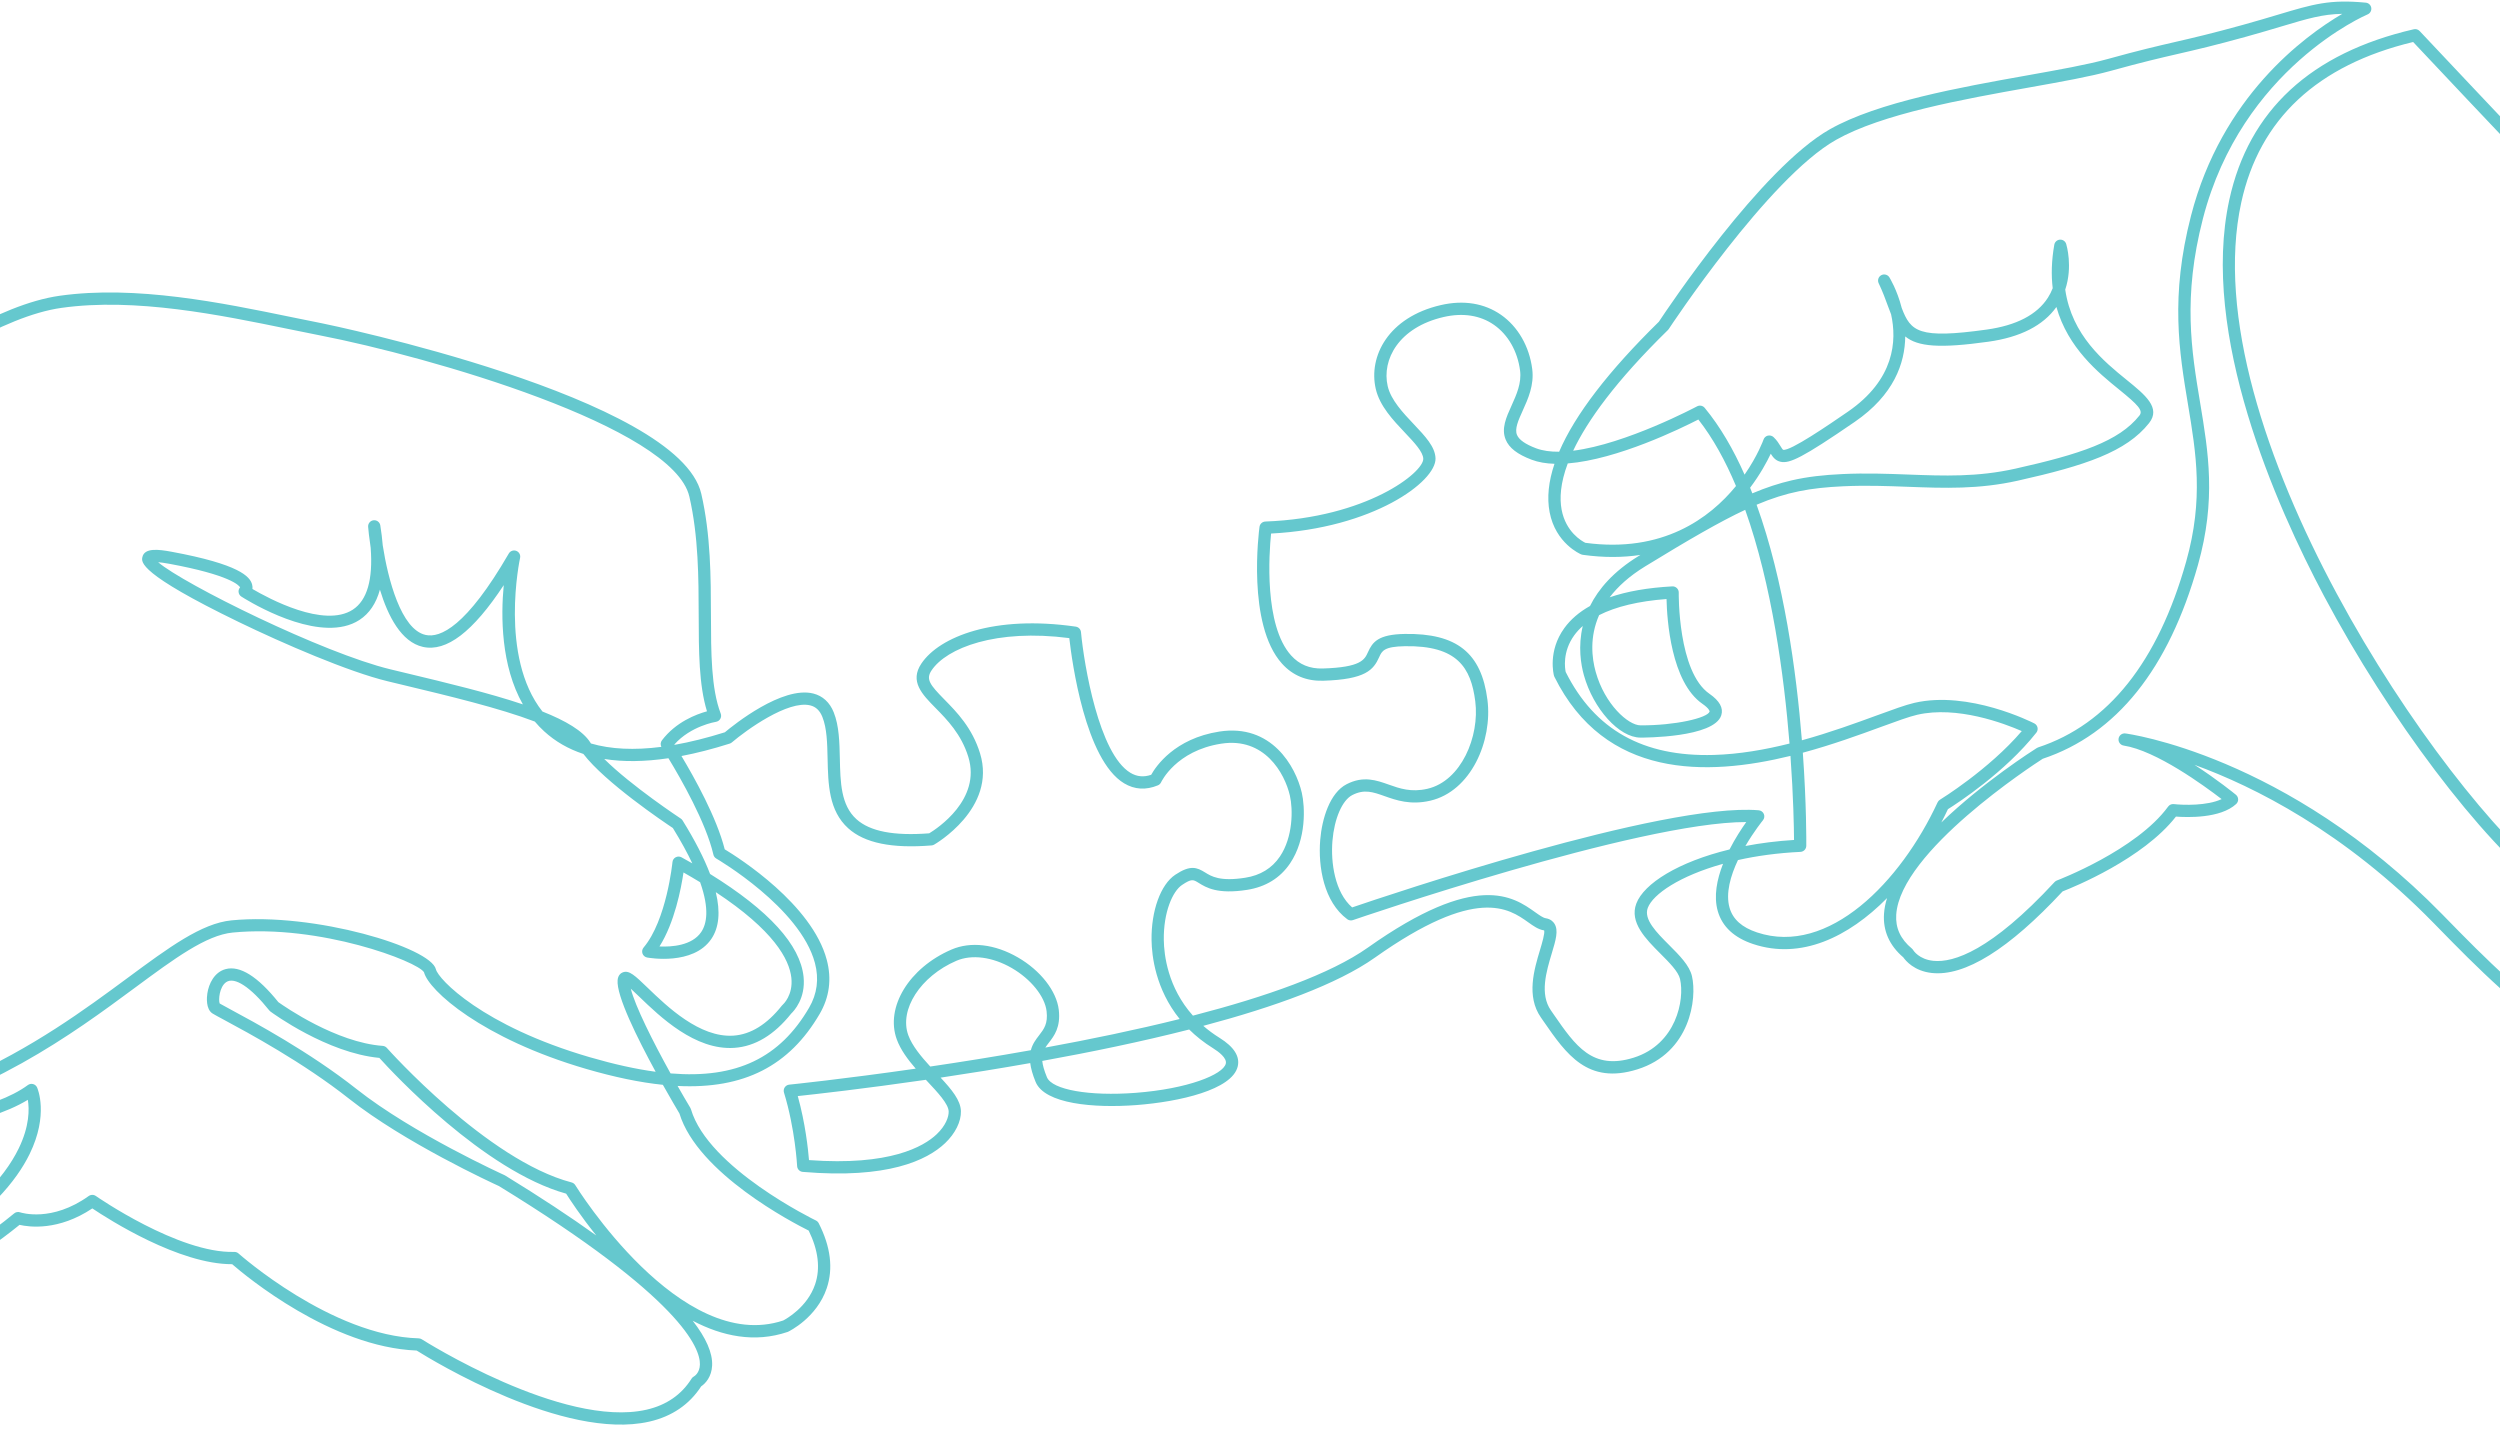
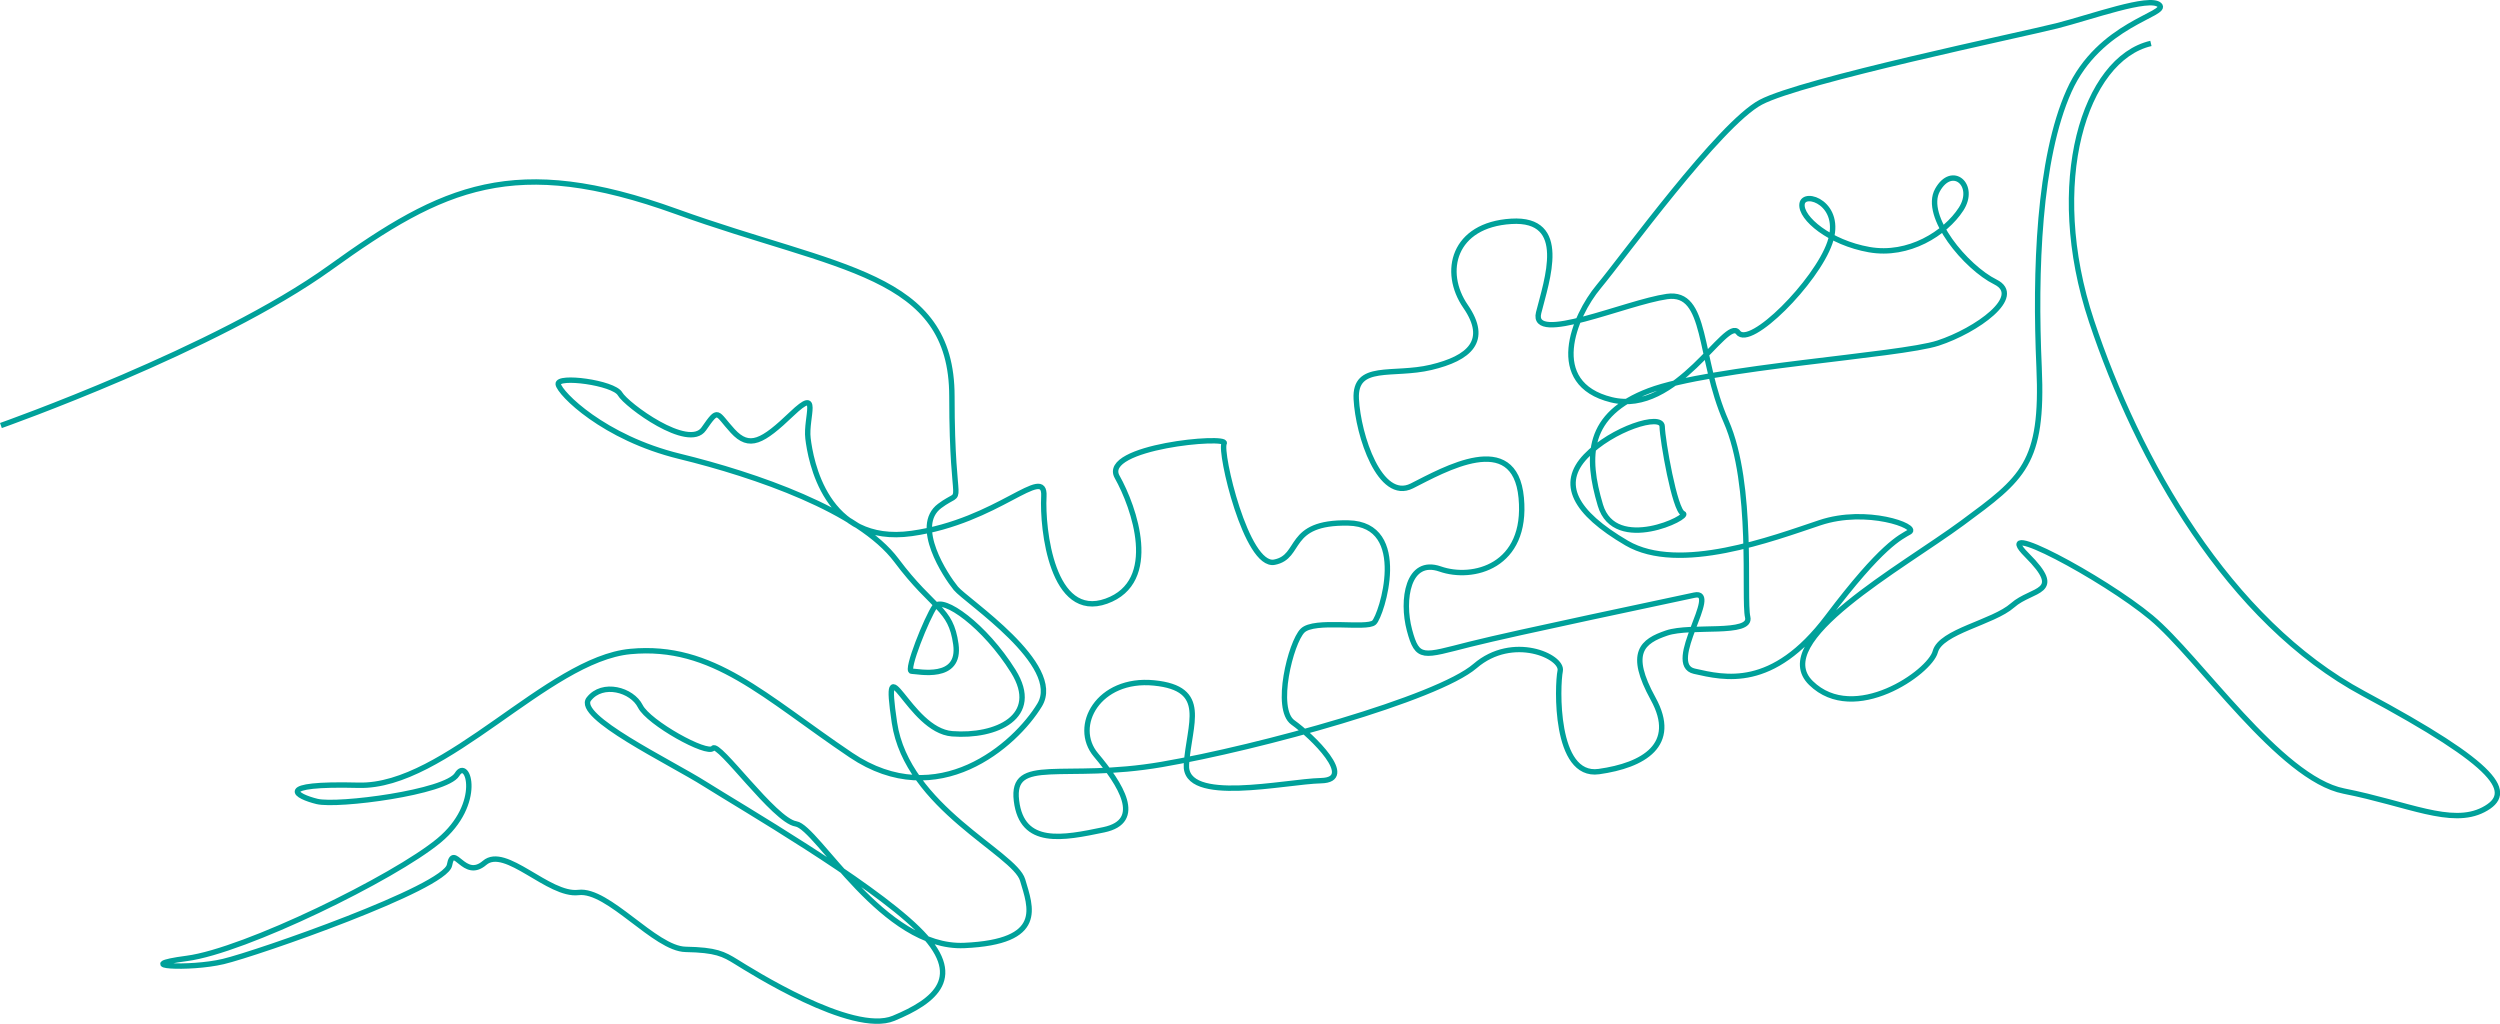
- <svg xmlns="http://www.w3.org/2000/svg" width="320px" height="183px" viewBox="0 0 320 183" version="1.1">
-   <defs />
-   <g id="Page-1" stroke="none" stroke-width="1" fill="none" fill-rule="evenodd">
-     <g id="Mobile-Portrait-320" transform="translate(0, -1744)" fill="#65C8CE">
-       <g id="Corp_prod" transform="translate(-83, 1630)">
-         <g id="Page-1" transform="translate(231.1594, 213.759) rotate(-13) translate(-231.1594, -213.759) translate(15.15943, 121.759)">
-           <path d="M97.613,36.142 C100.177,39.611 115.555,52.218 123.513,56.196 L125.319,57.097 C130.179,59.519 135.122,61.983 139.01,64.375 C137.382,58.912 138.795,52.748 140.056,48.951 C134.869,53.9 130.973,55.66 128.195,54.325 C125.646,53.1 124.729,49.497 124.483,45.951 C123.62,47.553 122.48,48.618 121.068,49.136 C120.399,49.381 119.701,49.489 118.991,49.489 C113.549,49.49 107.299,43.129 107.002,42.824 C106.828,42.645 106.75,42.393 106.792,42.146 C106.827,41.939 106.944,41.755 107.114,41.636 C107.028,41.356 106.233,39.82 98.966,36.662 C98.362,36.399 97.925,36.239 97.613,36.142 M276.169,74.815 C285.511,78.349 292.404,75.32 296.596,72.072 C296.006,68.64 295.109,65.449 293.816,62.691 C291.369,63.31 282.567,65.348 276.264,64.41 C274.767,66.667 274.231,68.527 274.168,69.991 C274.042,72.913 275.782,74.499 276.169,74.815 M303.697,72.97 C305.797,72.97 307.84,73.212 310.196,73.641 C313.175,74.183 315.848,74.906 318.432,75.606 C322.821,76.795 326.965,77.918 331.939,77.95 C340.419,78.007 345.643,77.535 348.945,74.894 C349.578,74.387 349.083,73.541 347.166,71.082 C345.064,68.387 341.971,64.419 341.714,58.968 C339.532,60.906 336.342,61.703 332.229,61.34 C325.978,60.789 323.29,59.945 322.012,58.289 C321.204,61.629 318.909,65.261 313.26,67.486 C305.661,70.479 303.929,70.834 302.86,70.333 C302.255,70.051 302.025,69.516 301.864,69.045 C301.139,69.959 299.948,71.314 298.307,72.692 C298.348,72.945 298.386,73.199 298.423,73.455 C300.338,73.122 302.035,72.97 303.697,72.97 M149.075,98.502 C150.59,98.923 153.151,99.332 154.69,97.909 C155.625,97.044 156.404,95.271 155.997,91.662 C155.434,91.111 154.836,90.545 154.202,89.962 C153.438,91.911 151.647,95.955 149.075,98.502 M275.806,84.233 C273.96,86.708 273.664,89.382 273.747,91.209 C273.941,95.53 276.268,98.809 277.785,99.168 C282.127,100.197 286.377,100.178 286.812,99.441 C286.845,99.386 286.825,99.026 286.139,98.271 C282.849,94.653 284.141,86.758 284.679,84.166 C281.142,83.623 278.151,83.649 275.806,84.233 M270.002,90.357 C271.949,98.409 277.21,103.189 286.085,104.972 C289.277,105.614 292.63,105.793 295.858,105.732 C297.135,97.084 298.228,85.458 297.058,75.305 C293.551,76.056 289.198,77.392 282.958,79.478 C280.678,80.24 278.946,81.224 277.635,82.315 C279.95,82.068 282.662,82.214 285.76,82.753 C285.975,82.791 286.164,82.916 286.283,83.098 C286.402,83.281 286.44,83.505 286.387,83.716 C286.362,83.814 283.979,93.564 287.3,97.216 C288.365,98.387 288.655,99.403 288.163,100.237 C286.627,102.841 277.799,100.783 277.423,100.694 C274.783,100.068 272.381,95.757 272.179,91.28 C272.117,89.89 272.252,87.544 273.455,85.118 C272.961,85.384 272.516,85.69 272.121,86.034 C270.137,87.767 270.008,89.951 270.002,90.357 M146.802,114.652 C154.901,117.243 160.896,115.841 165.97,110.451 C167.377,108.958 168.055,107.136 167.988,105.038 C167.751,97.709 158.785,89.259 158.695,89.174 C158.536,89.026 158.446,88.818 158.446,88.601 C158.446,84.38 156.561,78.149 155.613,75.282 C152.536,75.036 149.858,74.45 147.585,73.525 C150.194,77.672 155.348,83.092 155.41,83.158 C155.489,83.24 155.549,83.339 155.586,83.447 C156.552,86.281 157.182,88.774 157.474,90.915 C163.763,97.154 166.687,102.367 166.173,106.441 C165.825,109.197 163.983,110.423 163.57,110.666 C160.837,112.837 158.118,113.723 155.487,113.3 C150.522,112.501 147.127,107.286 145.099,104.17 C144.826,103.751 144.536,103.305 144.282,102.939 C144.321,105.241 145.521,110.173 146.802,114.652 M287.405,117.239 C289.369,117.312 291.459,117.521 293.643,117.885 C293.986,116.347 294.814,112.457 295.62,107.298 C284.523,107.449 271.827,104.791 268.455,90.634 C268.443,90.584 268.436,90.533 268.434,90.482 C268.43,90.351 268.347,87.247 271.09,84.853 C272.127,83.948 273.412,83.272 274.936,82.83 C276.476,80.955 278.844,79.2 282.46,77.991 C282.538,77.965 282.617,77.939 282.695,77.912 C280.47,77.743 278.073,77.223 275.5,76.238 C275.438,76.214 275.378,76.182 275.323,76.143 C275.206,76.058 272.446,74.027 272.599,69.97 C272.67,68.087 273.339,66.119 274.6,64.074 C273.568,63.803 272.643,63.423 271.873,62.91 C270.245,61.825 269.398,60.79 269.208,59.651 C268.957,58.151 269.907,56.906 270.913,55.587 C271.854,54.351 272.828,53.075 272.99,51.458 C273.237,48.987 272.531,46.634 271.053,45.001 C269.616,43.413 267.522,42.574 264.997,42.574 C259.112,42.574 256.033,46.102 256.033,49.587 C256.033,51.409 257.181,53.364 258.194,55.088 C259.275,56.928 260.209,58.517 259.917,59.975 C259.331,62.901 250.09,66.889 237.244,64.612 C236.427,67.015 233.712,75.844 236.232,80.39 C236.998,81.772 238.167,82.603 239.806,82.931 C244.621,83.893 245.278,83.03 245.913,82.195 C246.769,81.071 247.688,80.268 251.026,80.983 C257.528,82.376 260.044,85.544 259.441,91.574 C258.912,96.858 254.751,102.514 249.4,102.514 C246.8,102.514 245.163,101.471 243.848,100.633 C242.494,99.771 241.516,99.148 239.842,99.567 C238.444,99.916 236.919,101.983 236.047,104.71 C235.198,107.36 234.864,111.196 236.589,113.575 C241.268,113.094 278.42,109.432 290.093,113.166 C290.371,113.255 290.576,113.49 290.627,113.778 C290.677,114.065 290.563,114.356 290.333,114.534 C290.302,114.558 288.91,115.641 287.405,117.239 M313.724,118.478 C313.335,118.973 312.932,119.463 312.517,119.947 C318.905,116.117 326.065,113.585 326.57,113.409 C326.631,113.388 326.694,113.374 326.757,113.368 C336.153,112.509 344.165,106.145 350.57,94.451 C354.558,87.171 354.927,81.226 355.317,74.933 C355.743,68.07 356.183,60.973 361.137,51.448 C368.37,37.54 380.347,32.351 385.811,30.639 C383.313,30.109 381.361,30.234 377.874,30.457 C376.537,30.542 375.022,30.639 373.17,30.72 C368.96,30.903 366.542,30.903 364.203,30.903 C361.881,30.903 359.479,30.903 355.304,31.084 C352.547,31.204 348.859,31.019 344.588,30.804 C336.107,30.379 325.554,29.849 319.03,31.782 C309.48,34.611 292.897,50.394 292.732,50.554 C292.69,50.592 292.646,50.627 292.598,50.656 C284.612,55.53 279.944,59.635 277.304,62.98 C284.116,63.68 293.91,61.047 294.035,61.014 C294.394,60.915 294.775,61.086 294.943,61.42 C296.341,64.214 297.327,67.437 297.993,70.899 C300.194,68.904 301.338,67.12 301.369,67.07 C301.51,66.844 301.756,66.705 302.023,66.702 C302.293,66.713 302.539,66.829 302.687,67.051 C303.02,67.551 303.175,68.018 303.3,68.395 C303.368,68.601 303.463,68.884 303.524,68.913 C304.363,69.304 309.984,67.091 312.685,66.027 C319.451,63.363 320.861,58.583 320.883,55.121 C320.831,54.785 320.784,54.43 320.737,54.057 C320.623,53.129 320.493,52.077 320.229,50.886 C320.139,50.482 320.379,50.077 320.778,49.962 C321.176,49.849 321.595,50.063 321.733,50.454 C321.749,50.499 322.34,52.23 322.392,54.635 C322.832,57.844 323.59,59.004 332.367,59.778 C336.198,60.116 339.074,59.372 340.918,57.568 C341.257,57.236 341.546,56.882 341.792,56.518 C341.974,54.848 342.429,53.056 343.244,51.139 C343.386,50.805 343.738,50.611 344.095,50.672 C344.452,50.731 344.722,51.028 344.748,51.389 C344.758,51.535 344.938,54.401 343.315,57.053 C342.819,62.955 346.077,67.134 348.403,70.118 C350.263,72.503 351.869,74.563 349.925,76.118 C346.257,79.051 340.767,79.575 331.928,79.519 C326.752,79.485 322.511,78.336 318.022,77.12 C315.469,76.428 312.829,75.713 309.916,75.183 C305.837,74.442 302.789,74.267 298.627,74.998 C299.859,85.292 298.786,96.95 297.493,105.682 C301.237,105.524 304.737,105.088 307.522,104.74 C309.716,104.467 311.448,104.251 312.608,104.251 C319.74,104.251 326.678,110.023 326.969,110.268 C327.149,110.419 327.251,110.643 327.248,110.878 C327.245,111.113 327.137,111.333 326.954,111.48 C321.898,115.525 315.074,118.01 313.724,118.478 M179.391,121.272 C183.386,121.593 187.812,121.899 192.409,122.132 C192.793,121.391 193.351,120.933 193.877,120.502 C194.649,119.869 195.316,119.321 195.493,117.724 C195.704,115.828 194.457,113.259 192.39,111.331 C190.305,109.386 187.8,108.451 185.69,108.836 C180.771,109.731 177.122,113.276 177.554,116.74 C177.734,118.177 178.543,119.774 179.391,121.272 M286.071,118.779 C284.697,120.52 283.548,122.574 283.651,124.491 C283.734,126.024 284.622,127.286 286.364,128.35 C294.606,133.386 305.757,126.166 312.631,117.33 C312.726,117.207 312.856,117.116 313.003,117.067 C313.075,117.043 319.956,114.732 325.182,110.865 C323.222,109.408 317.859,105.819 312.608,105.819 C311.545,105.819 309.856,106.029 307.716,106.296 C304.851,106.654 301.191,107.11 297.253,107.256 C296.221,113.833 295.132,118.436 295.003,118.969 C294.907,119.374 294.507,119.63 294.101,119.557 C291.197,119.029 288.499,118.795 286.071,118.779 M193.521,123.798 C193.451,124.335 193.478,125.028 193.634,125.967 C193.92,127.681 198.375,129.572 204.227,130.464 C210.868,131.475 215.681,130.711 216.332,129.423 C216.668,128.758 215.762,127.706 215.193,127.138 C214.201,126.149 213.397,125.131 212.75,124.11 C206.459,124.254 199.844,124.1 193.521,123.798 M161.573,129.45 C171.483,132.522 176.252,131.07 178.229,129.91 C179.619,129.095 180.259,128.081 180.394,127.404 C180.584,126.456 179.576,124.72 178.601,123.042 C178.554,122.962 178.508,122.881 178.461,122.8 C170.501,122.138 164.346,121.424 162.016,121.141 C162.177,124.775 161.776,128.068 161.573,129.45 M92.585,92.951 C92.786,93.143 93.202,93.508 93.714,93.957 C96.319,96.243 102.419,101.597 107.203,107.576 C112.925,114.727 123.048,122.471 123.15,122.548 C123.176,122.568 123.201,122.589 123.224,122.612 C126.932,126.256 130.151,129.633 132.872,132.727 C131.47,129.823 130.612,127.48 130.318,126.642 C120.703,121.41 112.206,106.626 110.928,104.331 C104.573,102.225 98.925,95.699 98.684,95.418 C98.639,95.366 98.601,95.308 98.572,95.246 C96.912,91.78 95.204,89.997 94.001,90.477 C93.021,90.869 92.505,92.492 92.585,92.951 M71.009,113.129 C71.227,113.129 71.44,113.219 71.593,113.388 C71.678,113.484 80.278,122.958 87.248,124.352 C87.445,124.392 87.62,124.505 87.735,124.669 C87.826,124.799 96.966,137.628 107.763,140.443 C107.9,140.479 108.026,140.552 108.125,140.654 C108.274,140.806 123.134,155.844 134.094,155.9 C134.114,155.9 134.134,155.9 134.154,155.9 C136.745,155.9 138.927,155.032 140.641,153.318 C140.744,153.216 140.873,153.143 141.014,153.11 C141.033,153.104 141.805,152.876 142.08,151.808 C142.602,149.778 141.704,142.981 122.159,123.764 C121.444,123.216 111.633,115.623 105.978,108.555 C101.28,102.684 95.253,97.395 92.68,95.136 C92.039,94.573 91.616,94.202 91.413,94 C90.663,93.25 91.16,91.779 91.331,91.346 C91.795,90.165 92.822,88.885 94.313,88.832 C96.208,88.772 98.098,90.661 99.94,94.472 C100.591,95.209 106.002,101.179 111.695,102.93 C111.891,102.99 112.056,103.125 112.154,103.305 C112.245,103.474 121.42,120.215 131.324,125.401 C131.504,125.496 131.64,125.655 131.704,125.848 C131.785,126.09 139.938,150.027 153.737,148.712 C154.114,148.615 157.13,147.77 158.765,145.111 C159.892,143.279 160.14,140.965 159.505,138.233 C157.82,136.848 147.311,127.905 146.756,119.908 C146.574,119.341 146.089,117.813 145.516,115.854 C142.709,114.894 139.689,113.5 136.426,111.673 C124.294,104.88 119.015,97.338 118.966,94.94 C118.516,93.43 107.365,85.926 96.253,84.477 C92.858,84.035 88.265,86.028 82.453,88.551 C73.39,92.487 60.965,97.881 44.144,97.881 C44.025,97.881 43.907,97.881 43.787,97.88 C52.348,99.152 61.441,99.717 66.31,97.6 C66.528,97.505 66.777,97.515 66.988,97.625 C67.198,97.735 67.347,97.935 67.393,98.167 C67.422,98.318 68.075,101.9 64.546,106.25 C59.636,112.302 46.934,119.477 14.76,121.491 C27.253,121.811 45.909,120.711 60.911,113.211 C61.155,113.089 61.445,113.103 61.677,113.248 C61.821,113.336 65.34,115.426 70.708,113.189 C70.806,113.148 70.908,113.129 71.009,113.129 M430.708,183.469 C430.549,183.469 430.389,183.422 430.25,183.322 C426.413,180.558 421.566,179.823 421.518,179.816 C421.477,179.81 421.437,179.801 421.397,179.788 C417.766,178.654 415.726,179.106 413.925,179.502 C412.938,179.72 412.007,179.926 410.976,179.82 C389.888,177.639 378.339,158.676 371.44,147.346 L371.008,146.638 C362.503,132.692 352.583,124.483 345.755,120.05 C348.146,122.512 349.916,124.789 350.056,124.971 C350.194,125.151 350.248,125.381 350.204,125.604 C350.16,125.826 350.021,126.018 349.824,126.131 C347.428,127.5 343.297,126.39 341.947,125.967 C336.62,130.297 327.154,131.817 325.66,132.034 C317.287,137.701 311.001,139.855 306.969,138.433 C304.851,137.687 304.087,136.161 303.891,135.673 C302.497,133.787 302.11,131.771 302.741,129.68 C302.931,129.049 303.212,128.426 303.572,127.814 C297.624,131.582 291.048,133.049 285.546,129.689 C283.36,128.353 282.196,126.632 282.085,124.573 C281.979,122.597 282.891,120.584 284.103,118.815 C278.389,119.068 274.496,120.573 273.448,122.145 C272.579,123.448 273.83,125.454 275.041,127.395 C276.044,129.002 276.992,130.52 276.992,131.943 C276.992,134.86 274.6,141.438 267.494,141.984 C260.845,142.493 259.073,138.041 257.197,133.323 L256.958,132.722 C255.731,129.657 257.503,126.554 258.796,124.288 C259.241,123.507 259.908,122.34 259.874,121.969 C259.864,121.964 259.85,121.958 259.831,121.95 C259.178,121.689 258.684,121.134 258.113,120.49 C256.103,118.227 252.74,114.439 237.999,120.486 C232.529,122.73 224.013,123.75 214.612,124.059 C215.093,124.723 215.652,125.381 216.3,126.028 C217.847,127.57 218.328,128.949 217.732,130.13 C216.355,132.856 209.469,132.848 203.991,132.014 C198.565,131.187 192.589,129.232 192.088,126.225 C191.918,125.209 191.889,124.391 191.959,123.72 C187.891,123.509 183.969,123.241 180.362,122.955 C181.402,124.767 182.204,126.353 181.932,127.711 C181.671,129.02 180.583,130.348 179.023,131.263 C176.28,132.872 170.831,134.087 160.451,130.74 C160.078,130.62 159.851,130.242 159.92,129.856 C159.928,129.809 160.745,125.167 160.397,120.304 C160.381,120.07 160.47,119.84 160.641,119.679 C160.811,119.517 161.045,119.44 161.278,119.47 C161.472,119.495 168.103,120.324 177.516,121.118 C176.794,119.757 176.173,118.33 175.998,116.934 C175.455,112.586 179.588,108.351 185.409,107.294 C188.044,106.814 190.978,107.868 193.46,110.184 C195.909,112.469 197.319,115.496 197.052,117.898 C196.804,120.129 195.732,121.008 194.872,121.714 C194.662,121.886 194.465,122.048 194.288,122.223 C200.089,122.489 206.113,122.628 211.867,122.527 C209.714,118.096 210.205,113.857 210.627,111.893 C211.419,108.21 213.365,105.201 215.469,104.408 C217.637,103.59 218.376,104.104 219.257,104.981 C219.927,105.648 220.845,106.563 224.111,106.795 C226.06,106.937 227.721,106.381 229.045,105.149 C231.245,103.1 232.044,99.651 232.044,97.831 C232.044,94.884 230.555,89.787 224.973,89.383 C219.125,88.958 216.396,92.426 216.369,92.461 C216.248,92.618 216.071,92.725 215.875,92.757 C214.241,93.029 212.841,92.615 211.718,91.527 C207.551,87.49 208.723,74.838 209.067,71.843 C200.2,68.545 193.488,69.536 190.96,71.901 C189.968,72.829 190.331,73.635 191.713,75.888 C192.898,77.822 194.374,80.228 194.618,83.644 C195.144,91.011 186.347,93.685 186.258,93.711 C186.149,93.742 186.035,93.751 185.923,93.734 C180.873,92.992 177.635,91.508 176.022,89.2 C174.093,86.441 174.785,83.119 175.453,79.906 C175.858,77.959 176.241,76.118 176.001,74.56 C175.868,73.694 175.483,73.11 174.823,72.776 C172.204,71.448 166.107,74.029 163.979,75.136 C163.885,75.184 163.783,75.214 163.679,75.222 C161.404,75.404 159.276,75.457 157.3,75.381 C158.291,78.441 159.925,84.08 160.01,88.262 C161.537,89.743 169.318,97.641 169.555,104.987 C169.637,107.517 168.815,109.717 167.112,111.527 C161.846,117.12 155.525,118.75 147.318,116.419 C147.648,117.527 147.975,118.579 148.279,119.52 C148.299,119.583 148.311,119.648 148.315,119.714 C148.776,127.554 160.575,137.084 160.695,137.179 C160.829,137.286 160.924,137.434 160.966,137.601 C161.785,140.877 161.49,143.686 160.09,145.95 C157.995,149.339 154.199,150.216 154.038,150.252 C154.008,150.259 153.978,150.264 153.947,150.267 C149.52,150.71 145.673,148.916 142.442,146.137 C143.622,148.676 144.008,150.735 143.577,152.28 C143.196,153.648 142.251,154.323 141.613,154.562 C139.616,156.491 137.108,157.469 134.155,157.469 C134.131,157.469 134.108,157.469 134.084,157.468 C122.958,157.41 108.87,143.624 107.157,141.905 C96.624,139.038 88.015,127.72 86.633,125.824 C80.005,124.313 72.552,116.711 70.799,114.841 C65.928,116.684 62.403,115.358 61.248,114.795 C35.999,127.198 1.018,122.05 0.666,121.998 C0.263,121.936 -0.026,121.575 0.002,121.168 C0.03,120.761 0.366,120.444 0.773,120.438 C42.774,119.855 57.973,111.863 63.328,105.262 C65.355,102.764 65.809,100.619 65.882,99.44 C53.786,103.474 24.323,95.527 23.038,95.177 C22.623,95.063 22.376,94.638 22.485,94.222 C22.594,93.806 23.018,93.554 23.434,93.659 C50.926,100.531 69.522,92.456 81.828,87.113 C87.863,84.493 92.63,82.423 96.456,82.922 C107.045,84.303 120.534,92.058 120.534,94.908 C120.534,96.193 124.7,103.311 137.192,110.305 C139.99,111.871 142.581,113.109 144.991,114.019 C143.681,109.337 142.258,103.374 142.889,101.482 C143.1,100.848 143.533,100.702 143.772,100.671 C144.623,100.561 145.184,101.425 146.413,103.314 C148.3,106.212 151.457,111.063 155.736,111.752 C157.927,112.106 160.249,111.314 162.639,109.402 C162.679,109.37 162.722,109.342 162.767,109.319 C162.827,109.286 164.359,108.432 164.622,106.201 C164.901,103.825 163.781,99.776 157.663,93.348 C157.689,95.953 157.051,97.864 155.751,99.064 C152.719,101.861 147.444,99.622 147.22,99.525 C146.964,99.414 146.786,99.175 146.753,98.898 C146.721,98.621 146.838,98.347 147.061,98.179 C150.723,95.434 153.101,88.422 153.125,88.352 C153.209,88.102 153.413,87.91 153.668,87.843 C153.922,87.775 154.195,87.841 154.392,88.017 C154.792,88.376 155.183,88.731 155.563,89.084 C155.252,87.65 154.795,86.005 154.156,84.114 C153.18,83.081 147.01,76.461 145.13,72.3 C143.394,71.248 141.98,69.932 140.892,68.351 C140.559,67.868 140.264,67.37 140.003,66.861 C135.966,64.156 130.07,61.217 124.619,58.5 L122.811,57.598 C118.195,55.291 110.833,49.859 105.932,45.91 C94.883,37.005 95.519,35.644 95.79,35.062 C96.324,33.918 98.033,34.546 99.592,35.224 C107.689,38.743 108.664,40.572 108.692,41.641 C108.698,41.849 108.663,42.033 108.603,42.195 C110.333,43.834 116.402,49.176 120.529,47.663 C122.579,46.91 123.923,44.493 124.536,40.461 C124.638,39.117 124.773,38.124 124.823,37.779 C124.883,37.362 125.261,37.067 125.682,37.112 C126.101,37.157 126.41,37.524 126.382,37.945 C126.32,38.852 126.229,39.705 126.111,40.506 C125.794,44.85 125.96,51.513 128.875,52.912 C130.597,53.739 134.202,53.064 141.598,45.153 C141.862,44.871 142.293,44.824 142.612,45.041 C142.932,45.259 143.045,45.677 142.879,46.026 C142.82,46.15 137.405,57.723 141.244,65.826 C143.878,67.648 145.746,69.413 146.323,71.071 C146.339,71.117 146.356,71.164 146.374,71.211 C148.672,72.5 151.572,73.318 155.059,73.662 C154.983,73.37 155.081,73.059 155.316,72.864 C157.586,70.972 160.353,70.598 161.772,70.541 C161.518,67.017 162.484,62.785 163.503,58.325 C164.559,53.699 165.757,48.457 165.757,43.252 C165.757,34.058 137.291,18.285 124.305,12.501 C123.147,11.985 121.913,11.419 120.616,10.824 C112.494,7.1 102.386,2.464 92.875,1.637 C85.39,0.987 74.559,5.009 63.093,9.268 C57.869,11.208 52.467,13.215 47.354,14.764 C31.392,19.6 1.188,23.523 0.885,23.563 C0.452,23.618 0.062,23.315 0.007,22.886 C-0.049,22.456 0.255,22.063 0.684,22.007 C0.986,21.969 31.062,18.061 46.899,13.263 C51.966,11.728 57.345,9.73 62.547,7.798 C74.182,3.476 85.173,-0.607 93.011,0.075 C102.793,0.925 113.038,5.624 121.27,9.399 C122.561,9.991 123.79,10.555 124.943,11.069 C125.367,11.258 167.325,30.517 167.325,43.252 C167.325,48.633 166.107,53.968 165.032,58.674 C163.959,63.374 162.945,67.814 163.419,71.221 C163.451,71.456 163.376,71.693 163.213,71.866 C163.05,72.039 162.817,72.129 162.582,72.111 C162.549,72.108 159.326,71.898 156.748,73.738 C156.753,73.755 156.759,73.772 156.766,73.789 C158.799,73.896 161.009,73.857 163.398,73.671 C164.746,72.986 171.891,69.532 175.532,71.377 C176.644,71.941 177.342,72.959 177.551,74.321 C177.834,76.16 177.404,78.227 176.989,80.226 C176.36,83.245 175.767,86.097 177.307,88.302 C178.642,90.212 181.478,91.474 185.974,92.156 C187.099,91.787 193.46,89.441 193.053,83.755 C192.837,80.721 191.472,78.496 190.376,76.708 C189.091,74.614 187.879,72.636 189.888,70.756 C192.915,67.924 200.371,66.777 210.204,70.598 C210.542,70.729 210.746,71.074 210.697,71.433 C210.139,75.599 209.43,87.127 212.81,90.401 C213.504,91.075 214.339,91.35 215.344,91.247 C216.173,90.334 219.307,87.399 225.086,87.819 C231.816,88.306 233.612,94.342 233.612,97.831 C233.612,99.633 232.881,103.721 230.113,106.297 C228.458,107.837 226.401,108.528 223.999,108.36 C220.152,108.085 218.947,106.886 218.15,106.093 C217.564,105.51 217.407,105.353 216.024,105.875 C214.672,106.384 212.912,108.728 212.16,112.223 C211.758,114.094 211.288,118.25 213.616,122.489 C223.246,122.236 231.965,121.266 237.405,119.035 C253.175,112.567 257,116.874 259.286,119.449 C259.725,119.943 260.105,120.37 260.414,120.495 C261.002,120.729 261.248,121.131 261.351,121.426 C261.687,122.388 261.046,123.511 260.158,125.065 C258.96,127.164 257.469,129.777 258.414,132.139 L258.655,132.744 C260.454,137.269 261.868,140.844 267.374,140.421 C273.062,139.983 275.423,134.683 275.423,131.943 C275.423,130.968 274.553,129.574 273.711,128.225 C272.305,125.973 270.712,123.42 272.143,121.275 C273.659,119.001 278.587,117.286 285.328,117.212 C286.352,115.992 287.42,114.97 288.202,114.275 C274.791,111.162 236.72,115.138 236.323,115.18 C236.064,115.205 235.811,115.106 235.644,114.91 C233.226,112.079 233.495,107.538 234.552,104.232 C235.386,101.626 237.114,98.632 239.462,98.045 C241.792,97.463 243.265,98.403 244.69,99.311 C245.952,100.115 247.257,100.946 249.4,100.946 C253.835,100.946 257.429,95.925 257.88,91.418 C258.313,87.091 257.257,83.922 250.698,82.517 C248.067,81.953 247.687,82.453 247.162,83.145 C246.093,84.549 244.849,85.538 239.498,84.468 C237.409,84.051 235.848,82.934 234.859,81.148 C231.59,75.247 235.813,63.921 235.994,63.442 C236.129,63.085 236.5,62.878 236.876,62.949 C249.61,65.398 258.034,61.389 258.379,59.667 C258.553,58.796 257.722,57.381 256.842,55.883 C255.727,53.986 254.465,51.836 254.465,49.587 C254.465,45.323 258.082,41.006 264.997,41.006 C267.978,41.006 270.474,42.024 272.216,43.949 C273.991,45.909 274.842,48.703 274.551,51.615 C274.345,53.672 273.184,55.195 272.16,56.537 C271.331,57.624 270.616,58.562 270.755,59.393 C270.865,60.055 271.534,60.8 272.743,61.605 C273.5,62.11 274.451,62.465 275.528,62.702 C278.574,58.546 283.981,54.085 291.708,49.361 C293.001,48.132 308.873,33.155 318.584,30.278 C325.365,28.27 336.066,28.806 344.667,29.238 C348.899,29.451 352.554,29.634 355.235,29.518 C359.446,29.335 361.864,29.335 364.203,29.335 C366.525,29.335 368.926,29.335 373.102,29.153 C374.938,29.073 376.445,28.977 377.774,28.892 C382.496,28.589 384.65,28.451 389.063,29.922 C389.405,30.036 389.624,30.367 389.596,30.726 C389.568,31.085 389.299,31.379 388.944,31.439 C388.773,31.468 371.706,34.526 362.528,52.172 C357.727,61.402 357.298,68.33 356.882,75.03 C356.481,81.503 356.102,87.617 351.946,95.204 C345.297,107.344 336.904,113.977 326.999,114.921 C325.534,115.446 306.579,122.383 304.242,130.134 C303.747,131.775 304.064,133.308 305.211,134.819 C305.267,134.893 305.31,134.976 305.337,135.065 C305.352,135.11 305.789,136.377 307.546,136.973 C309.999,137.806 315.006,137.381 324.929,130.634 C325.03,130.566 325.146,130.522 325.266,130.506 C325.374,130.492 336.039,129.022 341.265,124.493 C341.478,124.308 341.775,124.252 342.041,124.347 C343.179,124.752 346.165,125.54 348.149,125.101 C346.369,122.934 341.376,117.163 337.477,115.606 C337.079,115.447 336.882,114.999 337.035,114.599 C337.187,114.199 337.632,113.995 338.035,114.141 C338.228,114.211 357.462,121.414 372.347,145.822 L372.779,146.531 C379.528,157.612 390.823,176.159 411.138,178.26 C411.914,178.339 412.689,178.169 413.586,177.971 C415.471,177.555 417.815,177.038 421.807,178.274 C422.059,178.313 422.962,178.467 424.206,178.816 C414.013,171.115 393.843,155.396 386.077,145.945 C379.308,137.704 371.364,119.92 366.76,102.696 C363.382,90.062 358.84,66.491 366.363,50.58 C371.369,39.99 380.763,34.621 394.284,34.621 C394.563,34.621 394.821,34.769 394.961,35.01 C395.042,35.148 403.055,48.886 407.356,56.15 C409.153,59.184 411.003,63.265 412.962,67.586 C417.489,77.573 423.123,90.002 431.178,96.022 C431.525,96.282 431.596,96.773 431.336,97.12 C431.077,97.466 430.586,97.538 430.239,97.278 C421.861,91.016 416.134,78.384 411.533,68.233 C409.593,63.953 407.76,59.91 406.006,56.949 C402.111,50.371 395.178,38.493 393.835,36.191 C381.214,36.308 372.451,41.373 367.781,51.25 C355.155,77.956 375.608,130.731 387.289,144.949 C397.523,157.404 430.836,181.807 431.171,182.053 C431.52,182.307 431.597,182.797 431.343,183.146 C431.19,183.357 430.951,183.469 430.708,183.469" id="Fill-1" />
-         </g>
-       </g>
-     </g>
-   </g>
+ <svg xmlns="http://www.w3.org/2000/svg" id="Слой_1" width="320px" data-name="Слой 1" viewBox="0 0 462.78 189.53">
+   <defs>
+     <style>.cls-1{fill:none;stroke:#00a19a;stroke-miterlimit:10;}</style>
+   </defs>
+   <path class="cls-1" d="M.17,78.77S40.12,64.67,61.1,49.56s34.16-21.2,64.11-10.4,51,11.32,51,34.2,2.7,16.57-2.27,20.3,1.11,12.94,3,15.25,20,14.17,15.51,21.59-18.86,20.09-34.92,9.28S132,119.16,116.69,120.6,82.46,145.77,66.4,145.36s-11.51,2.08-7.7,3,23.9-1.68,25.91-5,4.92,5.39-3.37,12.25S45.29,176,34.6,177.41s.46,2.07,6.73.58,41.1-13.63,41.88-17.85,2.66,2.89,6.49-.41,11.88,6.16,17.38,5.48,14.16,10.42,19.83,10.53,7,.84,9.4,2.32,21.46,13.62,29.1,10.44,13.6-7.65,4.45-16.58-32.68-22.57-39.33-26.77S106.46,132.65,109,129.4s8-1.72,9.53,1.34,12.41,9.09,13.44,7.77,11.38,13.39,15.36,14,16.12,23.18,31.17,22.51,12.27-7.11,10.8-12.12-21.4-13.42-23.73-29.14,2.58,1.44,10.69,2.07,16.57-3.14,11.31-11.58-13.09-14-14.52-12-5.46,12-4.31,12,9.15,1.85,8.2-5-4.1-6.3-11-15.52-26.07-15.82-40.15-19.26S103.6,72.8,103.33,71.12s10.26-.29,11.44,1.78,12.69,10.53,15.5,6.5,2.26-3,5.36.38,5.52,2,10.94-3.17,2.53.63,3,4.55,3.2,19.83,19.19,17.59,24.79-12.94,24.47-6.87,1.55,23,11.57,19.4,5.15-17.4,2-23,20.71-7.74,19.81-6.21,4.11,23,9.3,22,2.08-7.47,13.66-7.26,6.16,17.17,4.79,18.43-11.06-.66-13.24,1.5-5.28,14.52-1.78,17,11.89,10.62,5.21,10.77-25.41,4.51-24.93-3,4.29-14.08-6-15.09-15.24,8-10.74,13.34,9,12.26,1.44,13.84-15.14,3.1-16.16-5.38,8.68-3.57,26.89-6.71,51-12.2,58-18.22,16.31-1.74,15.76.9-1.11,19.8,7.16,18.64,14.76-4.93,10.05-13.48-2-10.64,2.5-12.17,15.8.44,15-2.94,1.19-24.47-4-36.25-3.36-24.18-10.94-23.1-25.26,9-23.76,3,5.68-17.57-5.06-16.92-12.87,9.35-8.47,15.74S272,66.31,264.9,68s-14.18-.86-13.84,5.86,4.39,19.06,10.29,16.09,19.06-10.57,20.25,2.2-9,15.28-15,13.18-7.18,5.72-5.69,11.31,2.46,4.82,11.16,2.63,36.58-8,41.57-9.1-5.59,12.83,0,14.08,14.45,3.5,24.63-10,13.52-14.78,15.22-15.79-7.94-4.59-16.6-1.7-26.05,9.46-35.77,3.77-12.42-11-7.57-16.08,14.09-8,14.14-5.5,2.32,15.59,3.88,16.11-12.61,7.53-15.32-1.54-2.57-16.81,9-21.19,46.39-6.49,53.51-8.82,16-8.65,10.6-11.32-13.4-12.16-10.71-17,7.26-.93,4.36,3.53-9.71,8.78-17,7.49-12.75-5.82-12.43-8.44,7.65-.09,5.15,7.16-14.79,19.63-17,16.6S310.43,77,298.28,74s-6.9-15.48-2.35-20.94,22.37-30.08,30-34.13S374.37,6.4,380.74,4.78s17.2-5.58,19-3.85S388.6,4.32,383,16.84,376.66,50.13,377.46,68s-3,20.53-14.22,28.81-36,21.81-28,29.63,22-2,23-5.79,10.72-5.41,14.32-8.6,9.8-2.13,2.64-9.29,14.13,4.16,23,11.54,23.83,29.8,35.68,32.14,19.89,6.52,25.82,3.45,3-8-22.13-21.47-41.87-43.35-50.41-69-1.25-48.54,11-51.38" />
</svg>
